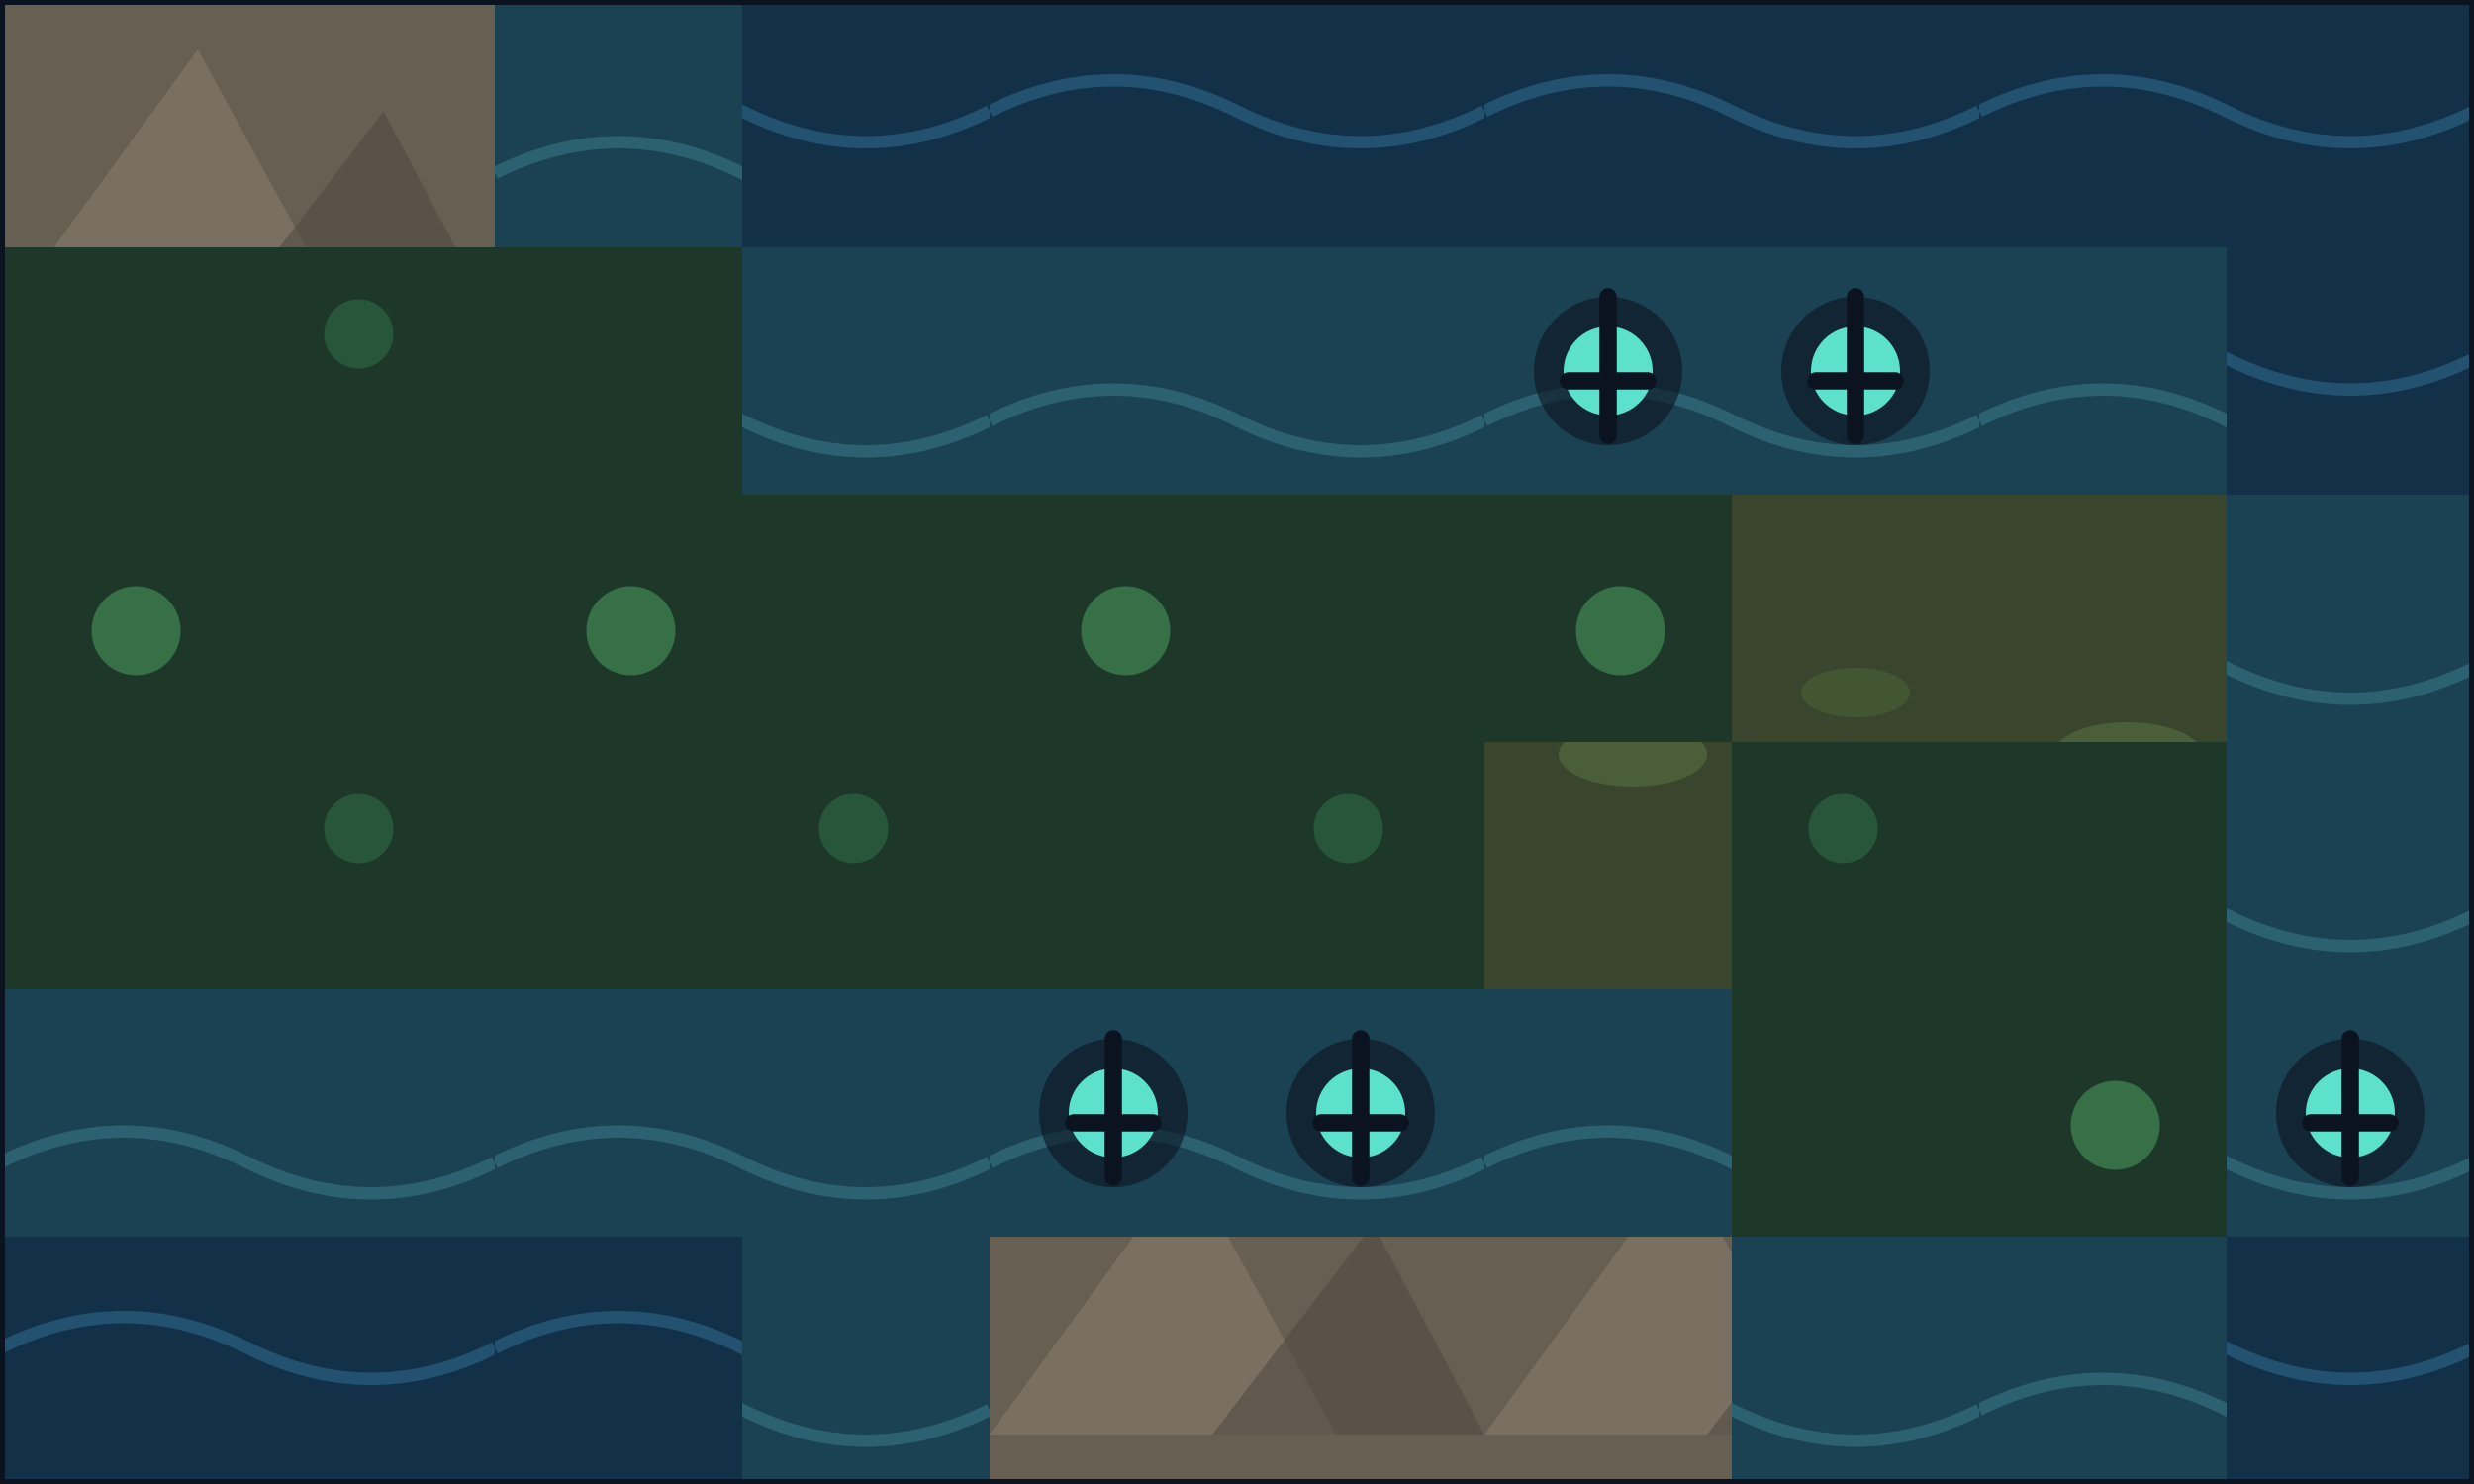
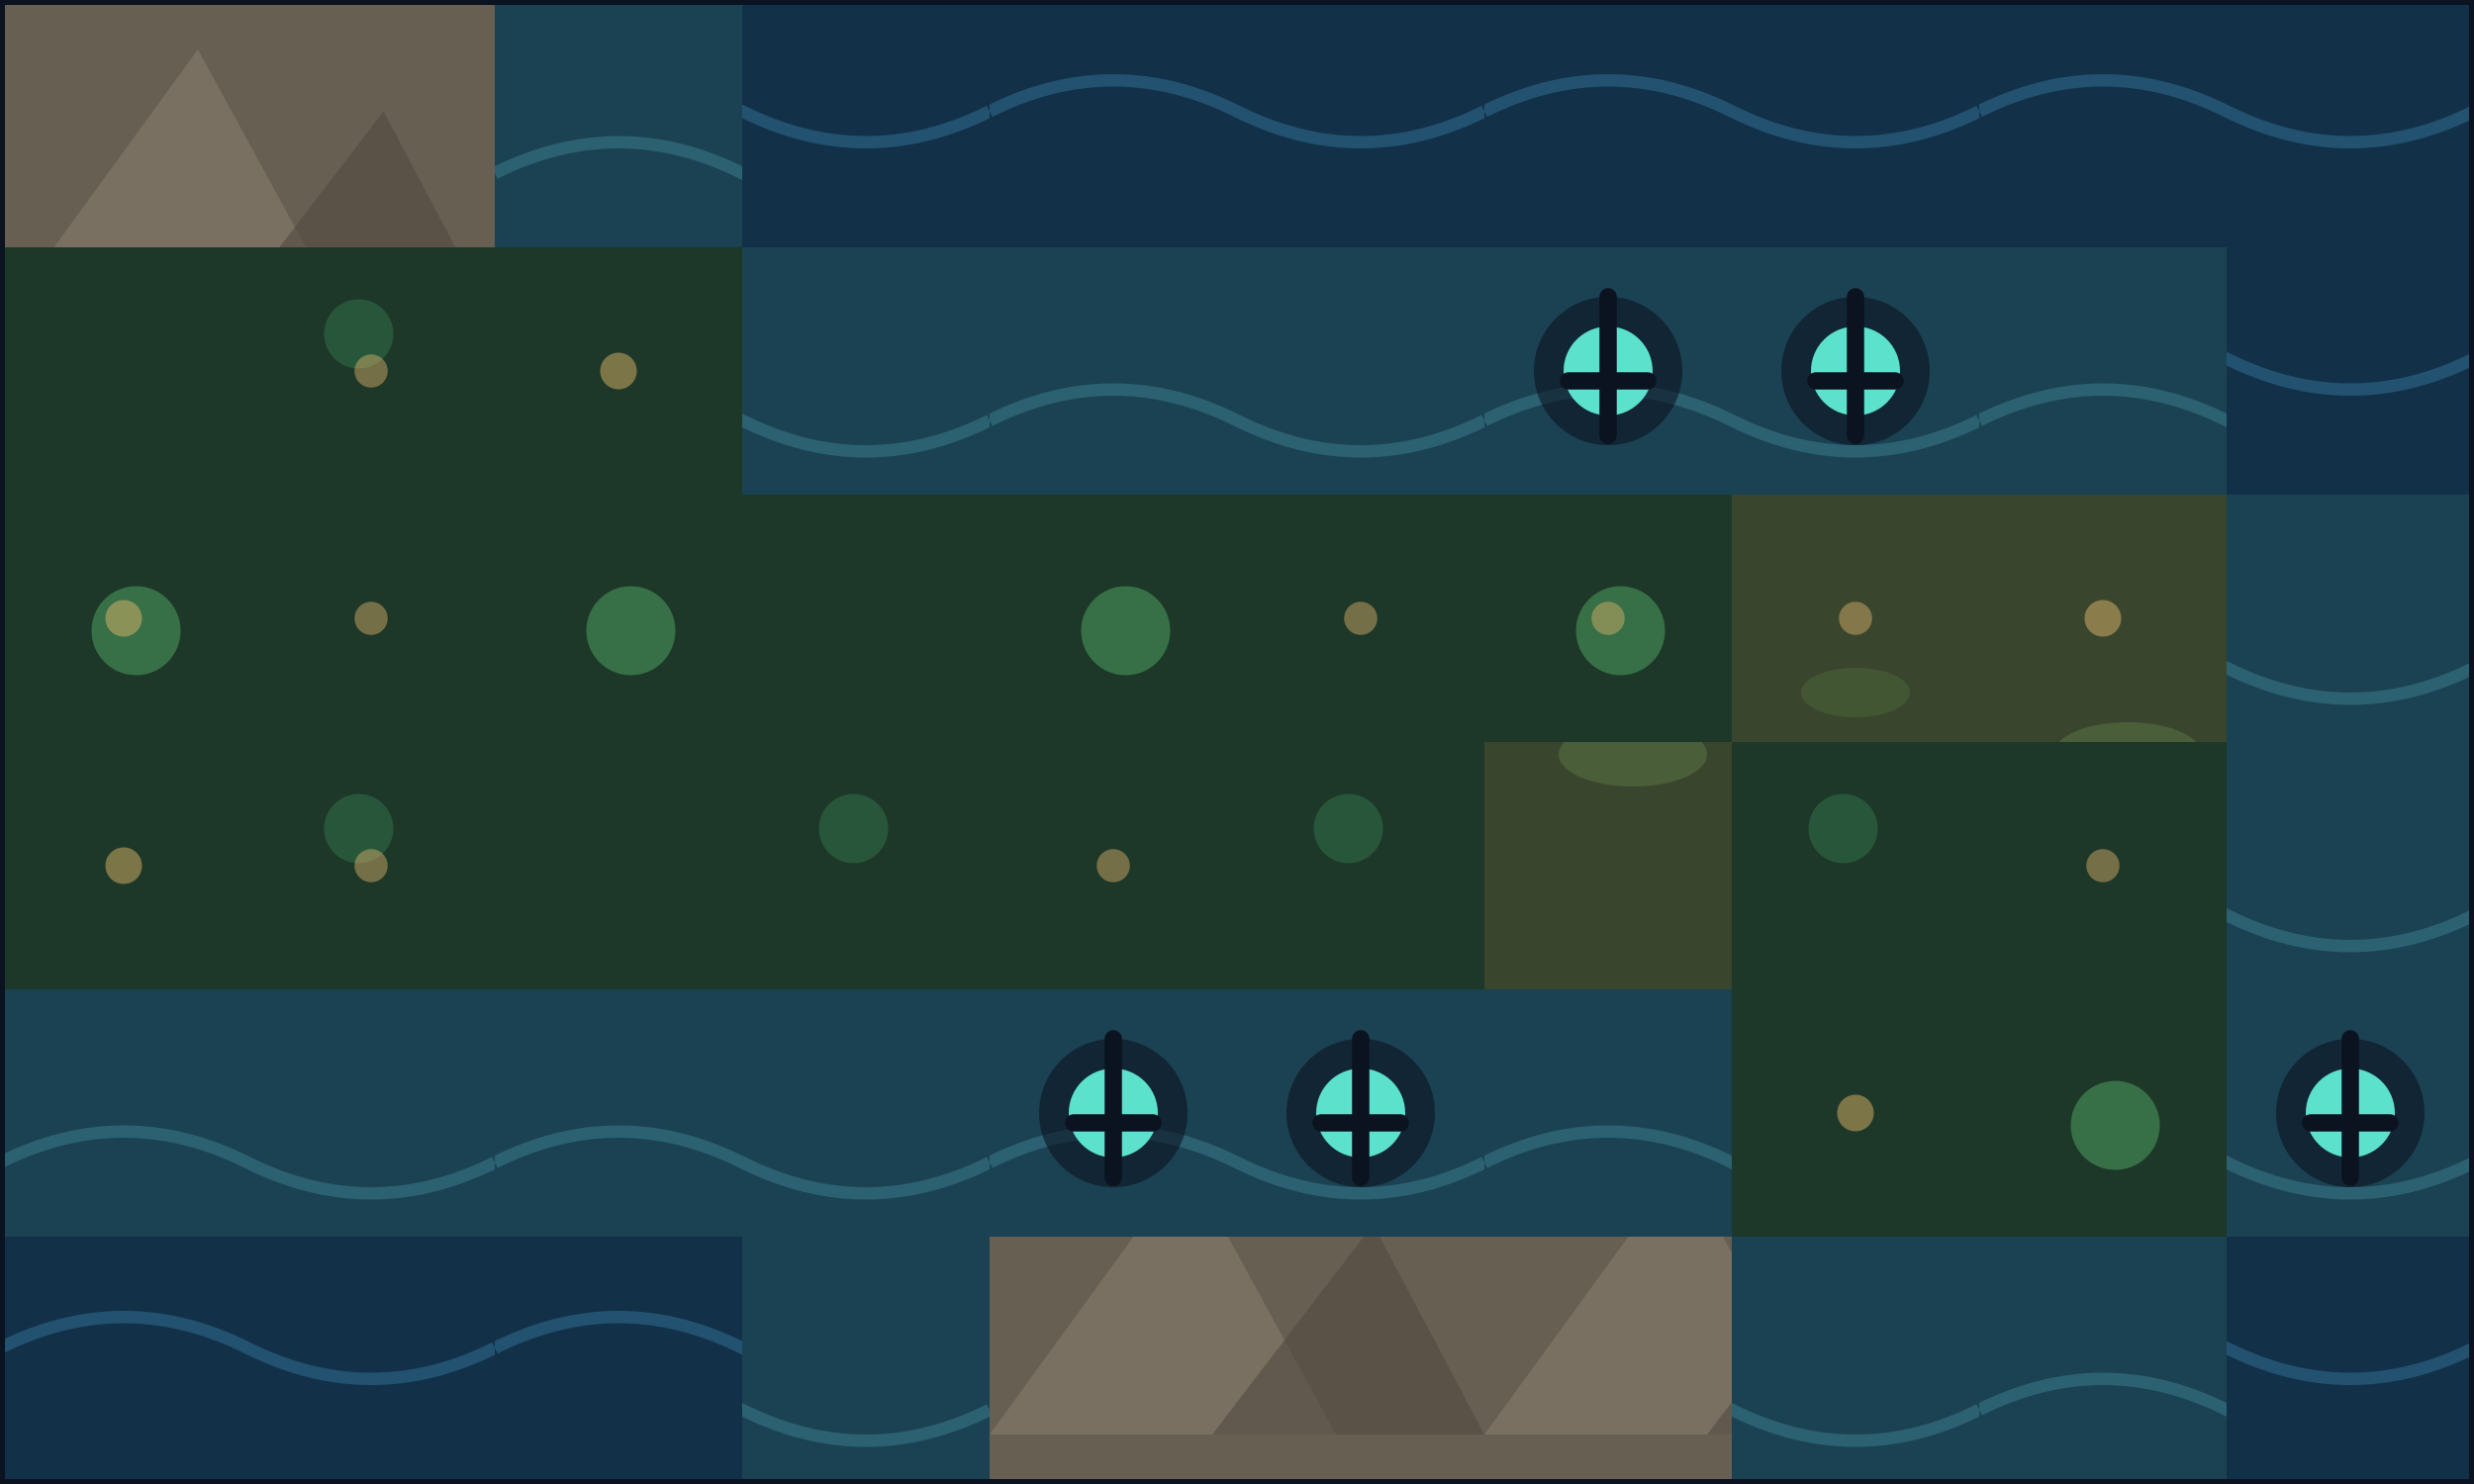
<svg xmlns="http://www.w3.org/2000/svg" viewBox="0 0 10 6" preserveAspectRatio="none">
  <defs>
    <pattern id="forest" width="2" height="2" patternUnits="userSpaceOnUse">
      <rect width="2" height="2" fill="#1d3828" />
      <circle cx=".55" cy=".55" r=".18" fill="#3d7d4d" opacity=".8" />
      <circle cx="1.45" cy="1.35" r=".14" fill="#2c6040" opacity=".75" />
    </pattern>
    <pattern id="hills" width="2" height="1.4" patternUnits="userSpaceOnUse">
      <rect width="2" height="1.4" fill="#4a4130" />
      <path d="M0 1.1 Q.5 .55 1 1.1 T2 1.1" fill="none" stroke="#75664a" stroke-width=".07" opacity=".6" />
    </pattern>
    <pattern id="mountain" width="2" height="1.5" patternUnits="userSpaceOnUse">
      <rect width="2" height="1.5" fill="#665f52" />
      <path d="M0 1.3 L.8 .2 L1.4 1.3Z" fill="#837a69" opacity=".65" />
      <path d="M.9 1.3 L1.55 .45 L2 1.3Z" fill="#514a40" opacity=".6" />
    </pattern>
    <pattern id="water" width="2" height="1" patternUnits="userSpaceOnUse">
      <rect width="2" height="1" fill="#123149" />
      <path d="M0 .45 Q.5 .2 1 .45 T2 .45" fill="none" stroke="#2f6d90" stroke-width=".05" opacity=".55" />
    </pattern>
    <pattern id="coast" width="2" height="1" patternUnits="userSpaceOnUse">
      <rect width="2" height="1" fill="#1a4252" />
      <path d="M0 .7 Q.5 .45 1 .7 T2 .7" fill="none" stroke="#3e7f91" stroke-width=".05" opacity=".5" />
    </pattern>
    <pattern id="marsh" width="2" height="1.2" patternUnits="userSpaceOnUse">
      <rect width="2" height="1.2" fill="#39462d" />
      <ellipse cx=".6" cy=".65" rx=".3" ry=".13" fill="#536840" opacity=".7" />
      <ellipse cx="1.5" cy=".4" rx=".22" ry=".1" fill="#4a6038" opacity=".6" />
    </pattern>
  </defs>
  <rect width="10" height="6" fill="#263b30" />
  <rect x="0" y="0" width="1.01" height="1.01" fill="url(#mountain)" />
  <rect x="1" y="0" width="1.01" height="1.01" fill="url(#mountain)" />
  <rect x="2" y="0" width="1.01" height="1.01" fill="url(#coast)" />
  <rect x="3" y="0" width="1.01" height="1.01" fill="url(#water)" />
  <rect x="4" y="0" width="1.01" height="1.01" fill="url(#water)" />
  <rect x="5" y="0" width="1.01" height="1.01" fill="url(#water)" />
  <rect x="6" y="0" width="1.01" height="1.01" fill="url(#water)" />
  <rect x="7" y="0" width="1.01" height="1.01" fill="url(#water)" />
  <rect x="8" y="0" width="1.01" height="1.01" fill="url(#water)" />
  <rect x="9" y="0" width="1.01" height="1.01" fill="url(#water)" />
  <rect x="0" y="1" width="1.01" height="1.01" fill="url(#forest)" />
  <rect x="1" y="1" width="1.01" height="1.01" fill="url(#forest)" />
  <rect x="2" y="1" width="1.01" height="1.01" fill="url(#forest)" />
  <rect x="3" y="1" width="1.01" height="1.01" fill="url(#coast)" />
  <rect x="4" y="1" width="1.01" height="1.01" fill="url(#coast)" />
  <rect x="5" y="1" width="1.01" height="1.01" fill="url(#coast)" />
  <rect x="6" y="1" width="1.01" height="1.01" fill="url(#coast)" />
  <rect x="7" y="1" width="1.01" height="1.01" fill="url(#coast)" />
  <rect x="8" y="1" width="1.01" height="1.01" fill="url(#coast)" />
  <rect x="9" y="1" width="1.01" height="1.01" fill="url(#water)" />
  <rect x="0" y="2" width="1.01" height="1.01" fill="url(#forest)" />
  <rect x="1" y="2" width="1.01" height="1.01" fill="url(#forest)" />
  <rect x="2" y="2" width="1.01" height="1.01" fill="url(#forest)" />
  <rect x="3" y="2" width="1.01" height="1.01" fill="url(#forest)" />
  <rect x="4" y="2" width="1.01" height="1.01" fill="url(#forest)" />
  <rect x="5" y="2" width="1.01" height="1.01" fill="url(#forest)" />
  <rect x="6" y="2" width="1.01" height="1.01" fill="url(#forest)" />
  <rect x="7" y="2" width="1.01" height="1.01" fill="url(#marsh)" />
  <rect x="8" y="2" width="1.01" height="1.01" fill="url(#marsh)" />
  <rect x="9" y="2" width="1.01" height="1.01" fill="url(#coast)" />
  <rect x="0" y="3" width="1.01" height="1.01" fill="url(#forest)" />
  <rect x="1" y="3" width="1.01" height="1.01" fill="url(#forest)" />
  <rect x="2" y="3" width="1.01" height="1.01" fill="url(#forest)" />
  <rect x="3" y="3" width="1.01" height="1.01" fill="url(#forest)" />
  <rect x="4" y="3" width="1.01" height="1.01" fill="url(#forest)" />
  <rect x="5" y="3" width="1.01" height="1.01" fill="url(#forest)" />
  <rect x="6" y="3" width="1.01" height="1.01" fill="url(#marsh)" />
  <rect x="7" y="3" width="1.01" height="1.01" fill="url(#forest)" />
  <rect x="8" y="3" width="1.01" height="1.01" fill="url(#forest)" />
  <rect x="9" y="3" width="1.01" height="1.01" fill="url(#coast)" />
  <rect x="0" y="4" width="1.01" height="1.01" fill="url(#coast)" />
  <rect x="1" y="4" width="1.01" height="1.01" fill="url(#coast)" />
  <rect x="2" y="4" width="1.01" height="1.01" fill="url(#coast)" />
  <rect x="3" y="4" width="1.01" height="1.01" fill="url(#coast)" />
  <rect x="4" y="4" width="1.01" height="1.01" fill="url(#coast)" />
  <rect x="5" y="4" width="1.01" height="1.01" fill="url(#coast)" />
  <rect x="6" y="4" width="1.01" height="1.01" fill="url(#coast)" />
  <rect x="7" y="4" width="1.01" height="1.01" fill="url(#forest)" />
  <rect x="8" y="4" width="1.01" height="1.01" fill="url(#forest)" />
  <rect x="9" y="4" width="1.01" height="1.01" fill="url(#coast)" />
  <rect x="0" y="5" width="1.01" height="1.01" fill="url(#water)" />
  <rect x="1" y="5" width="1.01" height="1.01" fill="url(#water)" />
  <rect x="2" y="5" width="1.01" height="1.01" fill="url(#water)" />
  <rect x="3" y="5" width="1.01" height="1.01" fill="url(#coast)" />
  <rect x="4" y="5" width="1.01" height="1.01" fill="url(#mountain)" />
  <rect x="5" y="5" width="1.01" height="1.01" fill="url(#mountain)" />
  <rect x="6" y="5" width="1.01" height="1.01" fill="url(#mountain)" />
  <rect x="7" y="5" width="1.01" height="1.01" fill="url(#coast)" />
  <rect x="8" y="5" width="1.01" height="1.01" fill="url(#coast)" />
  <rect x="9" y="5" width="1.01" height="1.01" fill="url(#water)" />
+   <circle cx="1.50" cy="1.50" r="0.067" fill="#e8b86d" opacity="0.43" />
+   <circle cx="2.50" cy="1.50" r="0.074" fill="#e8b86d" opacity="0.47" />
+   <circle cx="0.50" cy="2.50" r="0.074" fill="#e8b86d" opacity="0.47" />
+   <circle cx="1.50" cy="2.50" r="0.067" fill="#e8b86d" opacity="0.43" />
+   <circle cx="5.50" cy="2.50" r="0.067" fill="#e8b86d" opacity="0.43" />
+   <circle cx="6.50" cy="2.50" r="0.067" fill="#e8b86d" opacity="0.43" />
+   <circle cx="7.50" cy="2.50" r="0.067" fill="#e8b86d" opacity="0.43" />
+   <circle cx="8.50" cy="2.50" r="0.074" fill="#e8b86d" opacity="0.47" />
+   <circle cx="0.50" cy="3.50" r="0.074" fill="#e8b86d" opacity="0.47" />
+   <circle cx="1.50" cy="3.50" r="0.067" fill="#e8b86d" opacity="0.43" />
+   <circle cx="4.50" cy="3.50" r="0.067" fill="#e8b86d" opacity="0.43" />
+   <circle cx="8.50" cy="3.50" r="0.067" fill="#e8b86d" opacity="0.43" />
+   <circle cx="7.50" cy="4.50" r="0.074" fill="#e8b86d" opacity="0.47" />
  <circle cx="6.5" cy="1.5" r=".3" fill="#0b1220" opacity=".6" />
  <circle cx="6.5" cy="1.5" r=".18" fill="#5eead4" opacity=".95" />
  <path d="M6.5 1.2 V1.76 M6.34 1.54 H6.66" stroke="#0b1220" stroke-width=".07" stroke-linecap="round" />
  <circle cx="7.5" cy="1.5" r=".3" fill="#0b1220" opacity=".6" />
  <circle cx="7.5" cy="1.5" r=".18" fill="#5eead4" opacity=".95" />
  <path d="M7.5 1.2 V1.76 M7.34 1.54 H7.66" stroke="#0b1220" stroke-width=".07" stroke-linecap="round" />
  <circle cx="4.5" cy="4.5" r=".3" fill="#0b1220" opacity=".6" />
  <circle cx="4.5" cy="4.5" r=".18" fill="#5eead4" opacity=".95" />
  <path d="M4.5 4.2 V4.76 M4.34 4.54 H4.66" stroke="#0b1220" stroke-width=".07" stroke-linecap="round" />
  <circle cx="5.5" cy="4.5" r=".3" fill="#0b1220" opacity=".6" />
  <circle cx="5.5" cy="4.5" r=".18" fill="#5eead4" opacity=".95" />
  <path d="M5.5 4.2 V4.76 M5.34 4.54 H5.66" stroke="#0b1220" stroke-width=".07" stroke-linecap="round" />
  <circle cx="9.5" cy="4.5" r=".3" fill="#0b1220" opacity=".6" />
  <circle cx="9.5" cy="4.5" r=".18" fill="#5eead4" opacity=".95" />
  <path d="M9.5 4.2 V4.76 M9.34 4.54 H9.66" stroke="#0b1220" stroke-width=".07" stroke-linecap="round" />
  <path d="M0 0H10V6H0Z" fill="none" stroke="#0b1220" stroke-width=".04" />
</svg>
